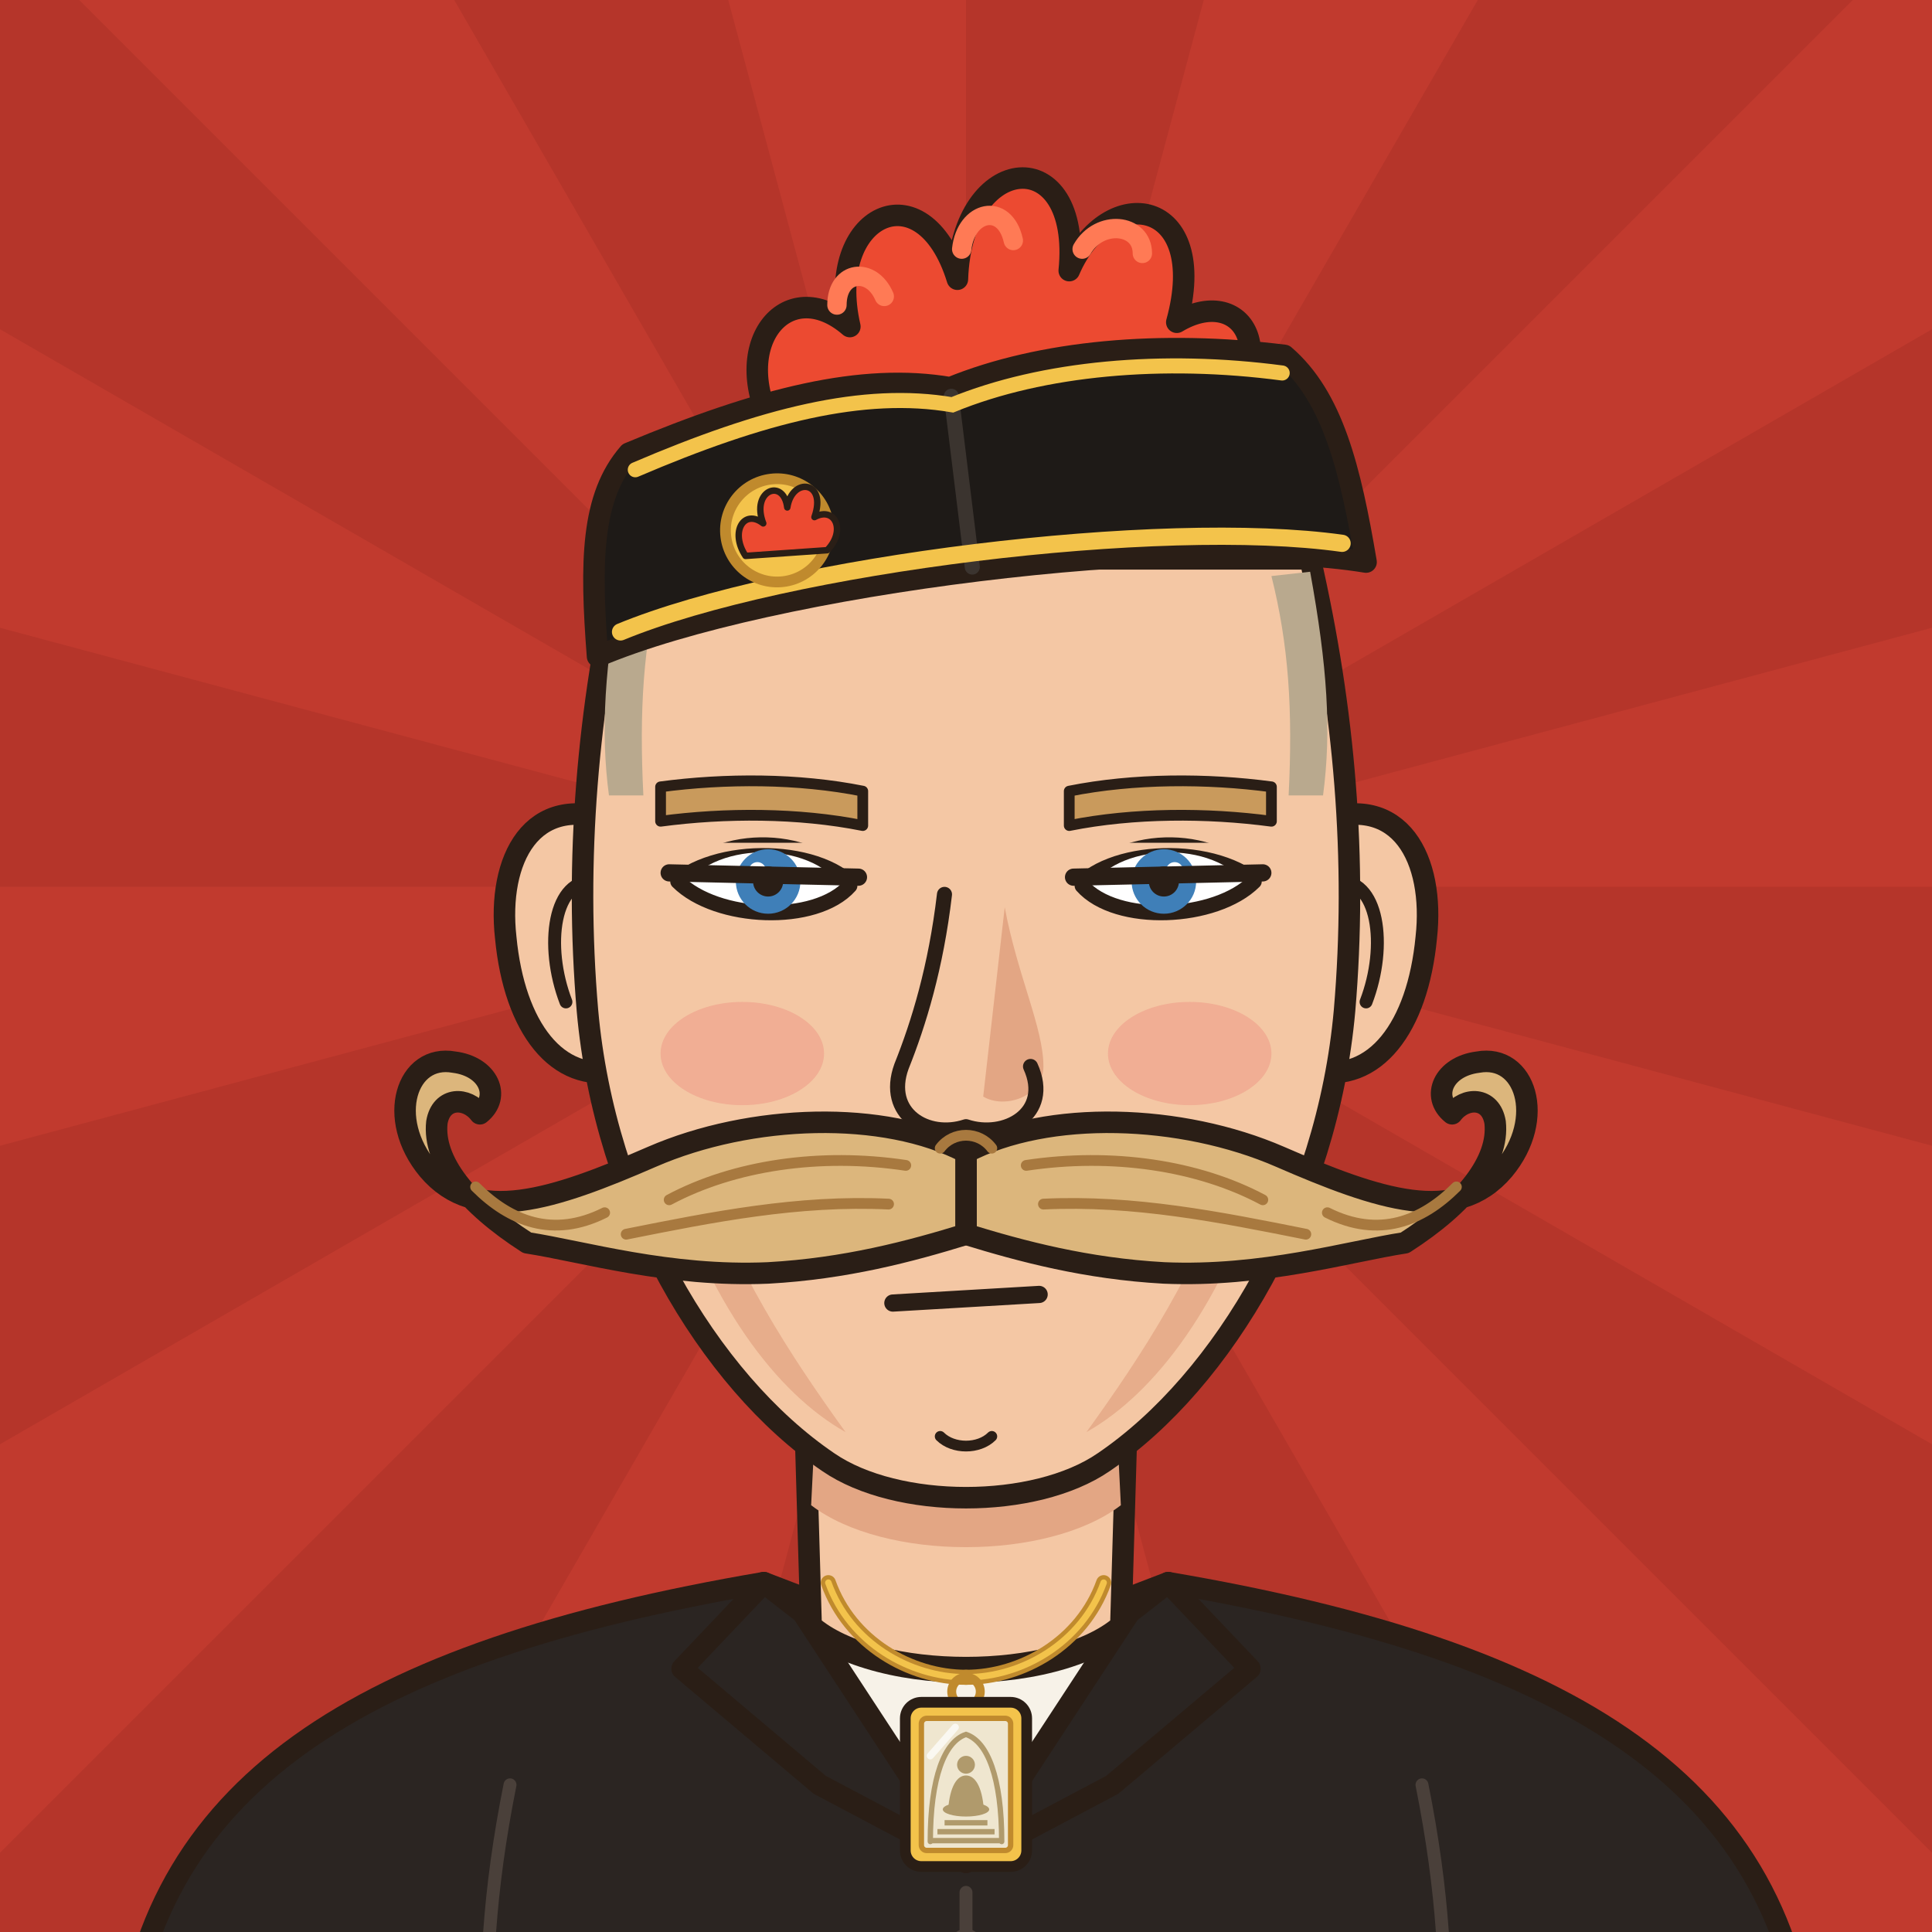
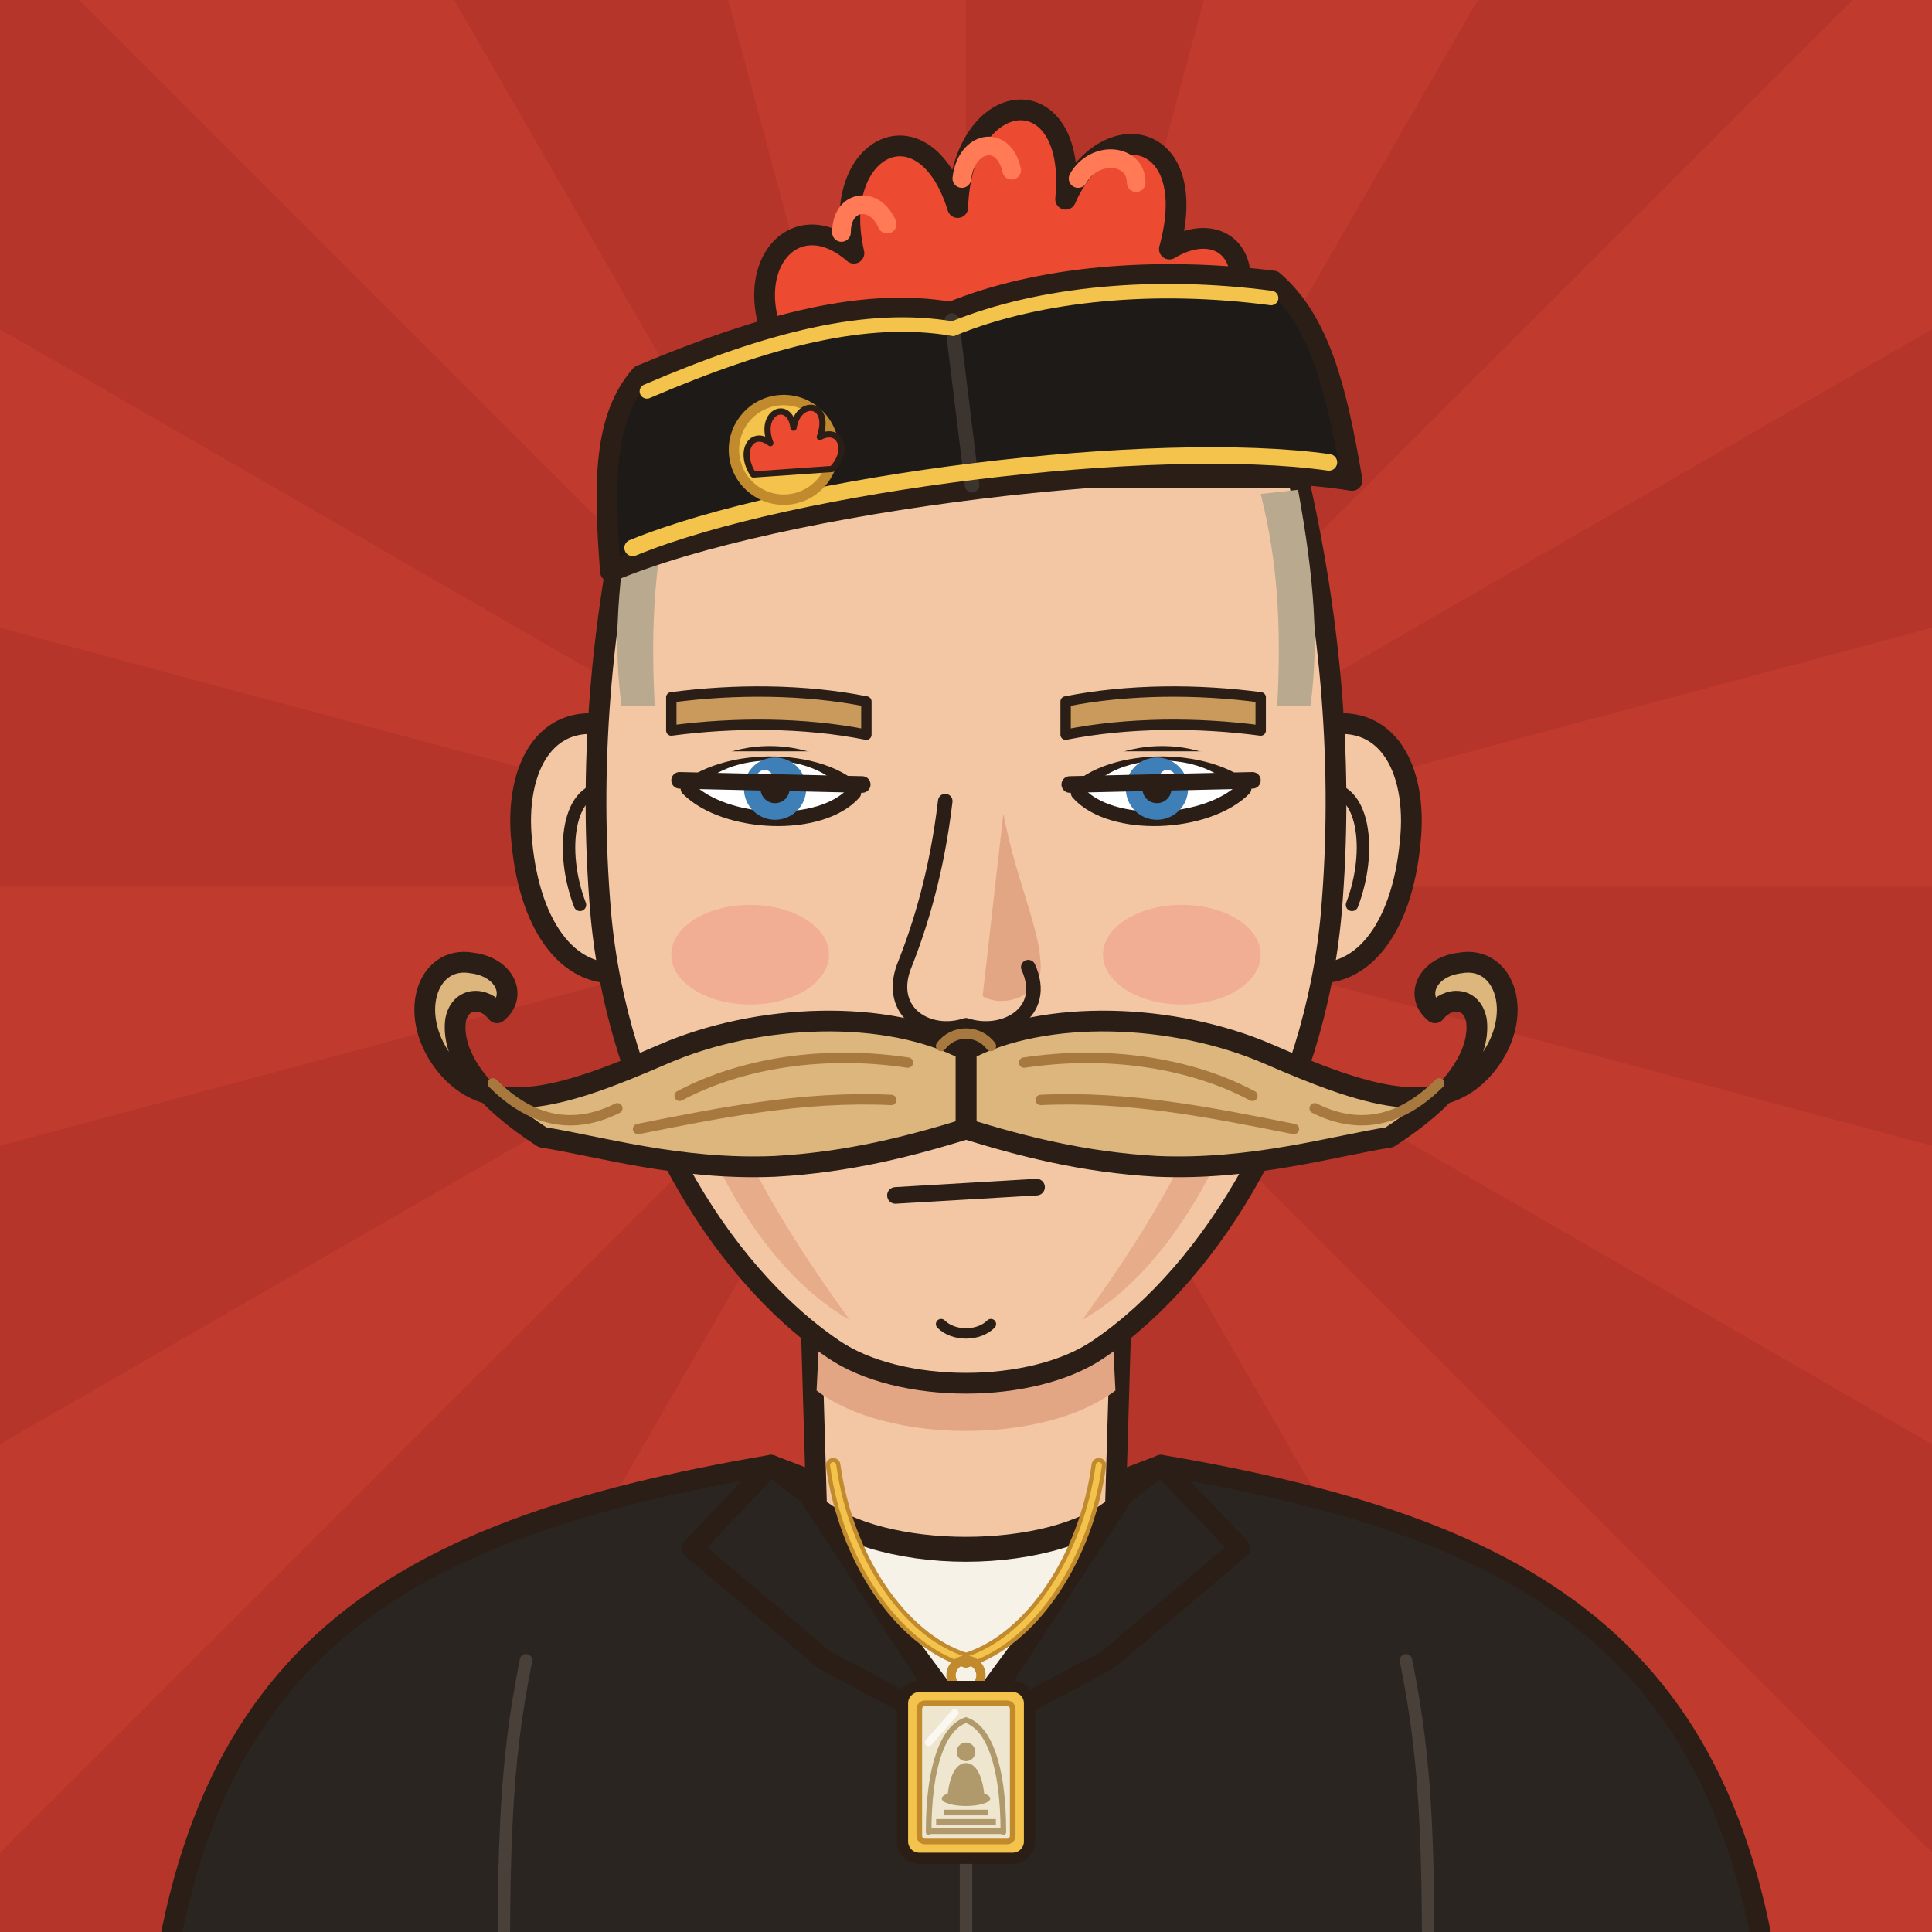
<svg xmlns="http://www.w3.org/2000/svg" viewBox="0 0 1024 1024" role="img" aria-label="ไก่ชน หน้านิ่ง / Gai Chon, deadpan">
  <rect width="1024" height="1024" fill="#c13a2e" />
  <g fill="#b5352a">
    <path d="M512 470 L1612 470 L1575 755 Z" />
    <path d="M512 470 L1465 1020 L1290 1248 Z" />
    <path d="M512 470 L1062 1423 L797 1533 Z" />
    <path d="M512 470 L512 1570 L227 1533 Z" />
    <path d="M512 470 L-38 1423 L-266 1248 Z" />
    <path d="M512 470 L-441 1020 L-551 755 Z" />
    <path d="M512 470 L-588 470 L-551 185 Z" />
    <path d="M512 470 L-441 -80 L-266 -308 Z" />
    <path d="M512 470 L-38 -483 L227 -593 Z" />
    <path d="M512 470 L512 -630 L797 -593 Z" />
    <path d="M512 470 L1062 -483 L1290 -308 Z" />
    <path d="M512 470 L1465 -80 L1575 185 Z" />
  </g>
-   <g transform="translate(512 490) scale(1.14) translate(-512 -500)">
-     <path d="M120 1030 C130 900 230 838 418 806 L512 842 L606 806 C794 838 894 900 904 1030 Z" fill="#2b2522" stroke="#2a1e16" stroke-width="10" stroke-linejoin="round" />
+   <g transform="translate(512 440) scale(1.1) translate(-512 -500)">
+     <path d="M120 1110 C130 900 230 838 418 806 L512 842 L606 806 C794 838 894 900 904 1110 Z" fill="#2b2522" stroke="#2a1e16" stroke-width="10" stroke-linejoin="round" />
    <path d="M436 690 L440 826 C470 852 554 852 584 826 L588 690 Z" fill="#f4c7a4" stroke="#2a1e16" stroke-width="10" stroke-linejoin="round" />
    <path d="M442 730 C480 772 544 772 582 730 L584 770 C550 796 474 796 440 770 Z" fill="#e3a684" />
    <path d="M432 822 C466 856 558 856 592 822 L512 930 Z" fill="#f7f2e8" stroke="#2a1e16" stroke-width="10" stroke-linejoin="round" />
    <path d="M418 806 L380 846 L444 900 L512 936 L436 820 Z" fill="#2b2522" stroke="#2a1e16" stroke-width="10" stroke-linejoin="round" />
    <path d="M606 806 L644 846 L580 900 L512 936 L588 820 Z" fill="#2b2522" stroke="#2a1e16" stroke-width="10" stroke-linejoin="round" />
    <g stroke="#4a403a" stroke-width="6" fill="none" stroke-linecap="round">
-       <path d="M512 950 L512 1030" />
-       <path d="M300 900 C290 950 288 990 290 1030" />
-       <path d="M724 900 C734 950 736 990 734 1030" />
+       <path d="M512 950 L512 1110" />
+       <path d="M300 900 C290 950 288 990 290 1110" />
+       <path d="M724 900 C734 950 736 990 734 1110" />
    </g>
    <circle cx="512" cy="975" r="8" fill="#4a403a" />
-     <path d="M448 806 C458 834 486 850 512 850" fill="none" stroke="#c08a2d" stroke-width="7" stroke-linejoin="round" stroke-linecap="round" />
+     <path d="M448 806 C454 850 480 890 512 900" fill="none" stroke="#c08a2d" stroke-width="7" stroke-linejoin="round" stroke-linecap="round" />
    <g transform="translate(1024 0) scale(-1 1)">
-       <path d="M448 806 C458 834 486 850 512 850" fill="none" stroke="#c08a2d" stroke-width="7" stroke-linejoin="round" stroke-linecap="round" />
+       <path d="M448 806 C454 850 480 890 512 900" fill="none" stroke="#c08a2d" stroke-width="7" stroke-linejoin="round" stroke-linecap="round" />
    </g>
-     <path d="M448 806 C458 834 486 850 512 850" fill="none" stroke="#f3c34b" stroke-width="3" stroke-linejoin="round" stroke-linecap="round" />
+     <path d="M448 806 C454 850 480 890 512 900" fill="none" stroke="#f3c34b" stroke-width="3" stroke-linejoin="round" stroke-linecap="round" />
    <g transform="translate(1024 0) scale(-1 1)">
-       <path d="M448 806 C458 834 486 850 512 850" fill="none" stroke="#f3c34b" stroke-width="3" stroke-linejoin="round" stroke-linecap="round" />
+       <path d="M448 806 C454 850 480 890 512 900" fill="none" stroke="#f3c34b" stroke-width="3" stroke-linejoin="round" stroke-linecap="round" />
    </g>
-     <g transform="translate(512 850) scale(.83) translate(-512 -856)">
+     <g transform="translate(512 900) scale(0.9) translate(-512 -856)">
      <circle cx="512" cy="864" r="8" fill="none" stroke="#c08a2d" stroke-width="5" />
      <rect x="478" y="870" width="68" height="92" rx="9" fill="#f3c34b" stroke="#2a1e16" stroke-width="6" />
      <rect x="487" y="879" width="50" height="74" rx="3" fill="#efe6cf" stroke="#c08a2d" stroke-width="3" />
      <path d="M492 948 C492 912 500 892 512 888 C524 892 532 912 532 948" fill="none" stroke="#b09a6c" stroke-width="3" stroke-linecap="round" />
      <circle cx="512" cy="905" r="5" fill="#b09a6c" />
      <path d="M502 930 C503 917 507 911 512 911 C517 911 521 917 522 930 Z" fill="#b09a6c" />
      <ellipse cx="512" cy="930" rx="13" ry="4" fill="#b09a6c" />
      <g fill="#b09a6c">
        <rect x="500" y="936" width="24" height="3" />
        <rect x="496" y="941" width="32" height="3" />
        <rect x="492" y="946" width="40" height="3" />
      </g>
      <path d="M492 900 L506 884" stroke="#fff" stroke-width="4" stroke-linecap="round" opacity=".7" />
    </g>
    <path d="M676 452 C714 438 730 470 726 506 C722 548 702 574 674 568 Z" fill="#f4c7a4" stroke="#2a1e16" stroke-width="10" stroke-linejoin="round" stroke-linecap="round" />
    <g transform="translate(1024 0) scale(-1 1)">
      <path d="M676 452 C714 438 730 470 726 506 C722 548 702 574 674 568 Z" fill="#f4c7a4" stroke="#2a1e16" stroke-width="10" stroke-linejoin="round" stroke-linecap="round" />
    </g>
    <path d="M684 480 C704 478 708 510 698 536" fill="none" stroke="#2a1e16" stroke-width="6" stroke-linejoin="round" stroke-linecap="round" />
    <g transform="translate(1024 0) scale(-1 1)">
      <path d="M684 480 C704 478 708 510 698 536" fill="none" stroke="#2a1e16" stroke-width="6" stroke-linejoin="round" stroke-linecap="round" />
    </g>
    <path d="M352 330 C336 400 330 470 336 540 C344 630 392 712 448 750 C480 772 544 772 576 750 C632 712 680 630 688 540 C694 470 688 400 672 330 Z" fill="#f4c7a4" stroke="#2a1e16" stroke-width="10" stroke-linejoin="round" />
    <path d="M672 336 C680 380 682 410 678 440 L662 440 C664 400 662 370 654 338 Z" fill="#b9a98e" stroke="#2a1e16" stroke-width="0" stroke-linejoin="round" stroke-linecap="round" />
    <g transform="translate(1024 0) scale(-1 1)">
      <path d="M672 336 C680 380 682 410 678 440 L662 440 C664 400 662 370 654 338 Z" fill="#b9a98e" stroke="#2a1e16" stroke-width="0" stroke-linejoin="round" stroke-linecap="round" />
    </g>
    <path d="M372 610 C392 676 424 718 456 736 C430 700 404 660 388 612 Z" fill="#e3a684" opacity=".8" />
    <path d="M652 610 C632 676 600 718 568 736 C594 700 620 660 636 612 Z" fill="#e3a684" opacity=".8" />
    <path d="M500 738 C506 744 518 744 524 738" fill="none" stroke="#2a1e16" stroke-width="5" stroke-linecap="round" />
    <ellipse cx="408" cy="560" rx="38" ry="24" fill="#ee9c88" opacity=".6" />
    <ellipse cx="616" cy="560" rx="38" ry="24" fill="#ee9c88" opacity=".6" />
    <path d="M560 438 C590 432 624 432 654 436 L654 452 C624 448 590 448 560 454 Z" fill="#c99a5c" stroke="#2a1e16" stroke-width="5" stroke-linejoin="round" stroke-linecap="round" />
    <g transform="translate(1024 0) scale(-1 1)">
      <path d="M560 438 C590 432 624 432 654 436 L654 452 C624 448 590 448 560 454 Z" fill="#c99a5c" stroke="#2a1e16" stroke-width="5" stroke-linejoin="round" stroke-linecap="round" />
    </g>
    <path d="M566 482 C580 458 628 456 646 480 C628 498 582 500 566 482 Z" fill="#fff" stroke="#2a1e16" stroke-width="7" stroke-linejoin="round" />
    <circle cx="604" cy="480" r="15" fill="#3f7fb8" />
    <circle cx="604" cy="480" r="7" fill="#2a1e16" />
    <circle cx="609" cy="475" r="4" fill="#fff" />
    <path d="M560 482 C576 460 630 458 652 480 L652 462 L560 462 Z" fill="#f4c7a4" />
    <path d="M562 478 L650 476" stroke="#2a1e16" stroke-width="8" stroke-linecap="round" />
    <g transform="translate(1024 0) scale(-1 1)">
      <path d="M566 482 C580 458 628 456 646 480 C628 498 582 500 566 482 Z" fill="#fff" stroke="#2a1e16" stroke-width="7" stroke-linejoin="round" />
      <circle cx="604" cy="480" r="15" fill="#3f7fb8" />
      <circle cx="604" cy="480" r="7" fill="#2a1e16" />
      <circle cx="609" cy="475" r="4" fill="#fff" />
      <path d="M560 482 C576 460 630 458 652 480 L652 462 L560 462 Z" fill="#f4c7a4" />
      <path d="M562 478 L650 476" stroke="#2a1e16" stroke-width="8" stroke-linecap="round" />
    </g>
    <path d="M530 492 C536 524 548 548 548 566 C548 580 530 586 520 580" fill="#e3a684" stroke="none" />
    <path d="M502 486 C498 520 490 546 482 566 C474 588 494 600 512 594 C530 600 552 588 542 566" fill="none" stroke="#2a1e16" stroke-width="7" stroke-linecap="round" stroke-linejoin="round" />
    <path d="M478 676 L546 672" stroke="#2a1e16" stroke-width="8" stroke-linecap="round" />
    <path d="M512 606 C550 586 612 588 658 608 C704 628 740 640 762 614 C782 590 772 560 750 564 C734 566 728 580 738 588 C744 580 756 580 758 592 C760 610 744 630 716 648 C690 652 650 664 604 662 C568 660 538 652 512 644 Z" fill="#dcb67c" stroke="#2a1e16" stroke-width="10" stroke-linejoin="round" stroke-linecap="round" />
    <g transform="translate(1024 0) scale(-1 1)">
      <path d="M512 606 C550 586 612 588 658 608 C704 628 740 640 762 614 C782 590 772 560 750 564 C734 566 728 580 738 588 C744 580 756 580 758 592 C760 610 744 630 716 648 C690 652 650 664 604 662 C568 660 538 652 512 644 Z" fill="#dcb67c" stroke="#2a1e16" stroke-width="10" stroke-linejoin="round" stroke-linecap="round" />
    </g>
    <path d="M540 612 C580 606 620 612 650 628 M548 630 C590 628 630 636 670 644 M680 634 C704 646 724 638 740 622" fill="none" stroke="#a8793f" stroke-width="5" stroke-linejoin="round" stroke-linecap="round" />
    <g transform="translate(1024 0) scale(-1 1)">
      <path d="M540 612 C580 606 620 612 650 628 M548 630 C590 628 630 636 670 644 M680 634 C704 646 724 638 740 622" fill="none" stroke="#a8793f" stroke-width="5" stroke-linejoin="round" stroke-linecap="round" />
    </g>
    <path d="M500 604 C506 596 518 596 524 604" fill="none" stroke="#a8793f" stroke-width="5" stroke-linecap="round" />
    <g transform="translate(0 36)">
      <path d="M424 236 C400 196 428 160 458 186 C446 134 492 112 508 164 C510 104 566 100 560 160 C578 118 626 126 610 184 C640 166 662 198 624 238 Z" fill="#ec4a31" stroke="#2a1e16" stroke-width="10" stroke-linejoin="round" />
      <path d="M452 176 C452 160 468 158 474 172 M510 150 C512 132 530 128 534 146 M566 150 C574 136 594 138 594 152" fill="none" stroke="#ff7a55" stroke-width="9" stroke-linecap="round" />
    </g>
    <g transform="rotate(-7 512 310)">
      <path d="M334 354 C336 310 340 280 360 262 C424 244 472 238 512 250 C556 238 612 240 668 254 C688 276 692 310 694 354 C612 330 418 330 334 354 Z" fill="#1e1a17" stroke="#2a1e16" stroke-width="10" stroke-linejoin="round" />
      <path d="M512 254 L512 334" stroke="#3b342f" stroke-width="7" stroke-linecap="round" />
      <path d="M362 270 C424 252 472 246 512 258 C556 246 612 248 666 262" fill="none" stroke="#f3c34b" stroke-width="7" stroke-linecap="round" />
      <path d="M346 344 C426 322 602 322 684 344" fill="none" stroke="#f3c34b" stroke-width="8" stroke-linecap="round" />
      <circle cx="424" cy="306" r="24" fill="#f3c34b" stroke="#c08a2d" stroke-width="5" />
      <path d="M408 316 C402 304 410 294 418 302 C414 286 430 282 430 296 C434 282 450 286 442 302 C452 298 456 310 446 318 Z" fill="#ec4a31" stroke="#2a1e16" stroke-width="3" stroke-linejoin="round" />
    </g>
  </g>
</svg>
